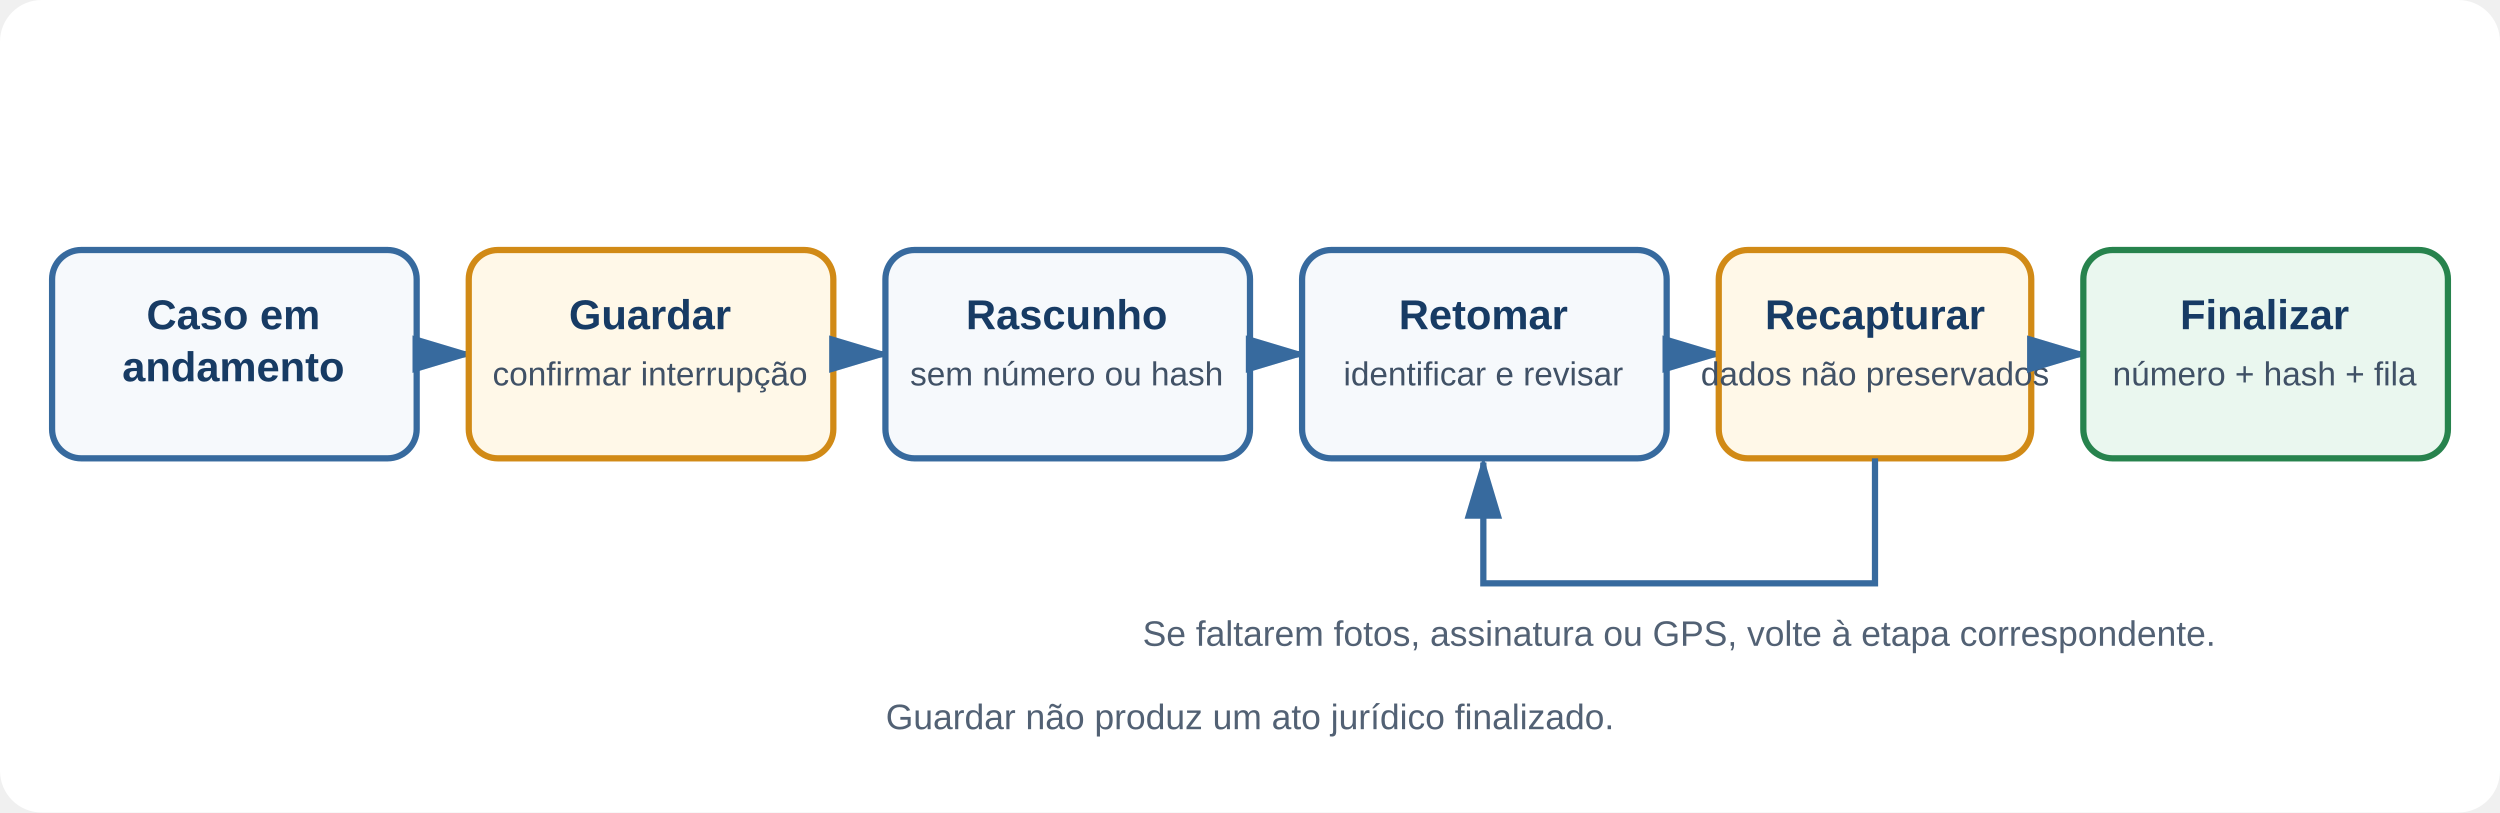
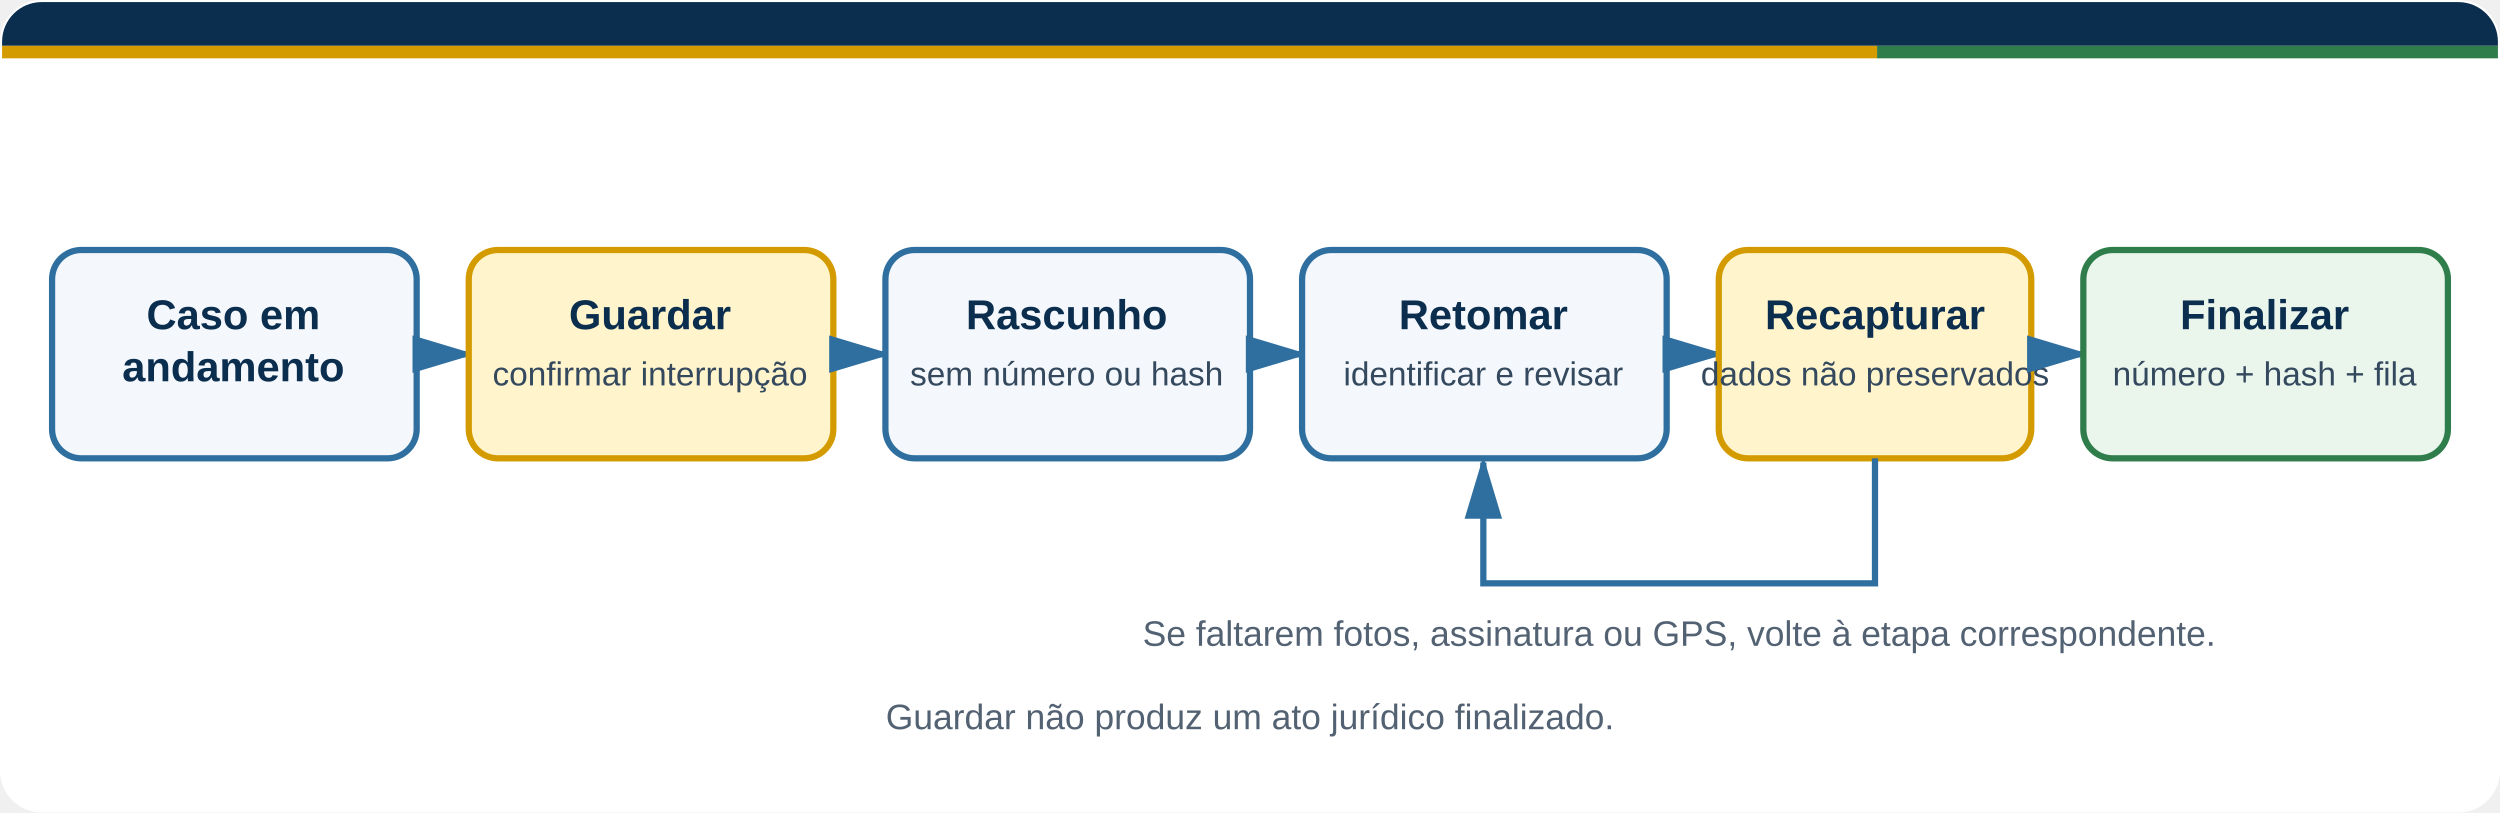
<svg xmlns="http://www.w3.org/2000/svg" viewBox="0 0 1200 390" role="img" aria-labelledby="title desc">
  <defs>
    <marker id="a" markerWidth="10" markerHeight="10" refX="9" refY="3" orient="auto">
-       <path d="M0 0 10 3 0 6Z" fill="#376a9e" />
+       <path d="M0 0 10 3 0 6Z" fill="#2f6f9f" />
    </marker>
-     <style>.b{fill:#f6f9fc;stroke:#376a9e;stroke-width:3}.c{fill:#fff8e8;stroke:#d18a16;stroke-width:3}.d{fill:#eaf7ef;stroke:#27834d;stroke-width:3}.l{stroke:#376a9e;stroke-width:3;fill:none;marker-end:url(#a)}.t{font:600 20px Arial;fill:#173b64;text-anchor:middle}.s{font:16px Arial;fill:#405166;text-anchor:middle}.n{font:17px Arial;fill:#526174;text-anchor:middle}</style>
+     <style>.b{fill:#f4f8fc;stroke:#2f6f9f;stroke-width:3}.c{fill:#fff4cc;stroke:#d49b00;stroke-width:3}.d{fill:#eaf5ec;stroke:#2f7d4a;stroke-width:3}.l{stroke:#2f6f9f;stroke-width:3;fill:none;marker-end:url(#a)}.t{font:600 20px Calibri,Arial,sans-serif;fill:#0b2e4f;text-anchor:middle}.s{font:16px Calibri,Arial,sans-serif;fill:#34495e;text-anchor:middle}.n{font:17px Calibri,Arial,sans-serif;fill:#536273;text-anchor:middle}</style>
  </defs>
  <rect width="1200" height="390" rx="20" fill="#fff" />
+   <path d="M20 1h1160a19 19 0 0 1 19 19v2H1v-2A19 19 0 0 1 20 1Z" fill="#0b2e4f" />
+   <path d="M1 22h900v6H1Z" fill="#d49b00" />
+   <path d="M901 22h298v6H901Z" fill="#2f7d4a" />
  <rect class="b" x="25" y="120" width="175" height="100" rx="14" />
  <text class="t" x="112" y="158">Caso em</text>
  <text class="t" x="112" y="183">andamento</text>
  <path class="l" d="M200 170H225" />
  <rect class="c" x="225" y="120" width="175" height="100" rx="14" />
  <text class="t" x="312" y="158">Guardar</text>
  <text class="s" x="312" y="185">confirmar interrupção</text>
  <path class="l" d="M400 170H425" />
  <rect class="b" x="425" y="120" width="175" height="100" rx="14" />
  <text class="t" x="512" y="158">Rascunho</text>
  <text class="s" x="512" y="185">sem número ou hash</text>
  <path class="l" d="M600 170H625" />
  <rect class="b" x="625" y="120" width="175" height="100" rx="14" />
  <text class="t" x="712" y="158">Retomar</text>
  <text class="s" x="712" y="185">identificar e revisar</text>
  <path class="l" d="M800 170H825" />
  <rect class="c" x="825" y="120" width="150" height="100" rx="14" />
  <text class="t" x="900" y="158">Recapturar</text>
  <text class="s" x="900" y="185">dados não preservados</text>
  <path class="l" d="M975 170H1000" />
  <rect class="d" x="1000" y="120" width="175" height="100" rx="14" />
  <text class="t" x="1087" y="158">Finalizar</text>
  <text class="s" x="1087" y="185">número + hash + fila</text>
  <path class="l" d="M900 220V280H712V222" />
  <text class="n" x="806" y="310">Se faltarem fotos, assinatura ou GPS, volte à etapa correspondente.</text>
  <text class="n" x="600" y="350">Guardar não produz um ato jurídico finalizado.</text>
</svg>
